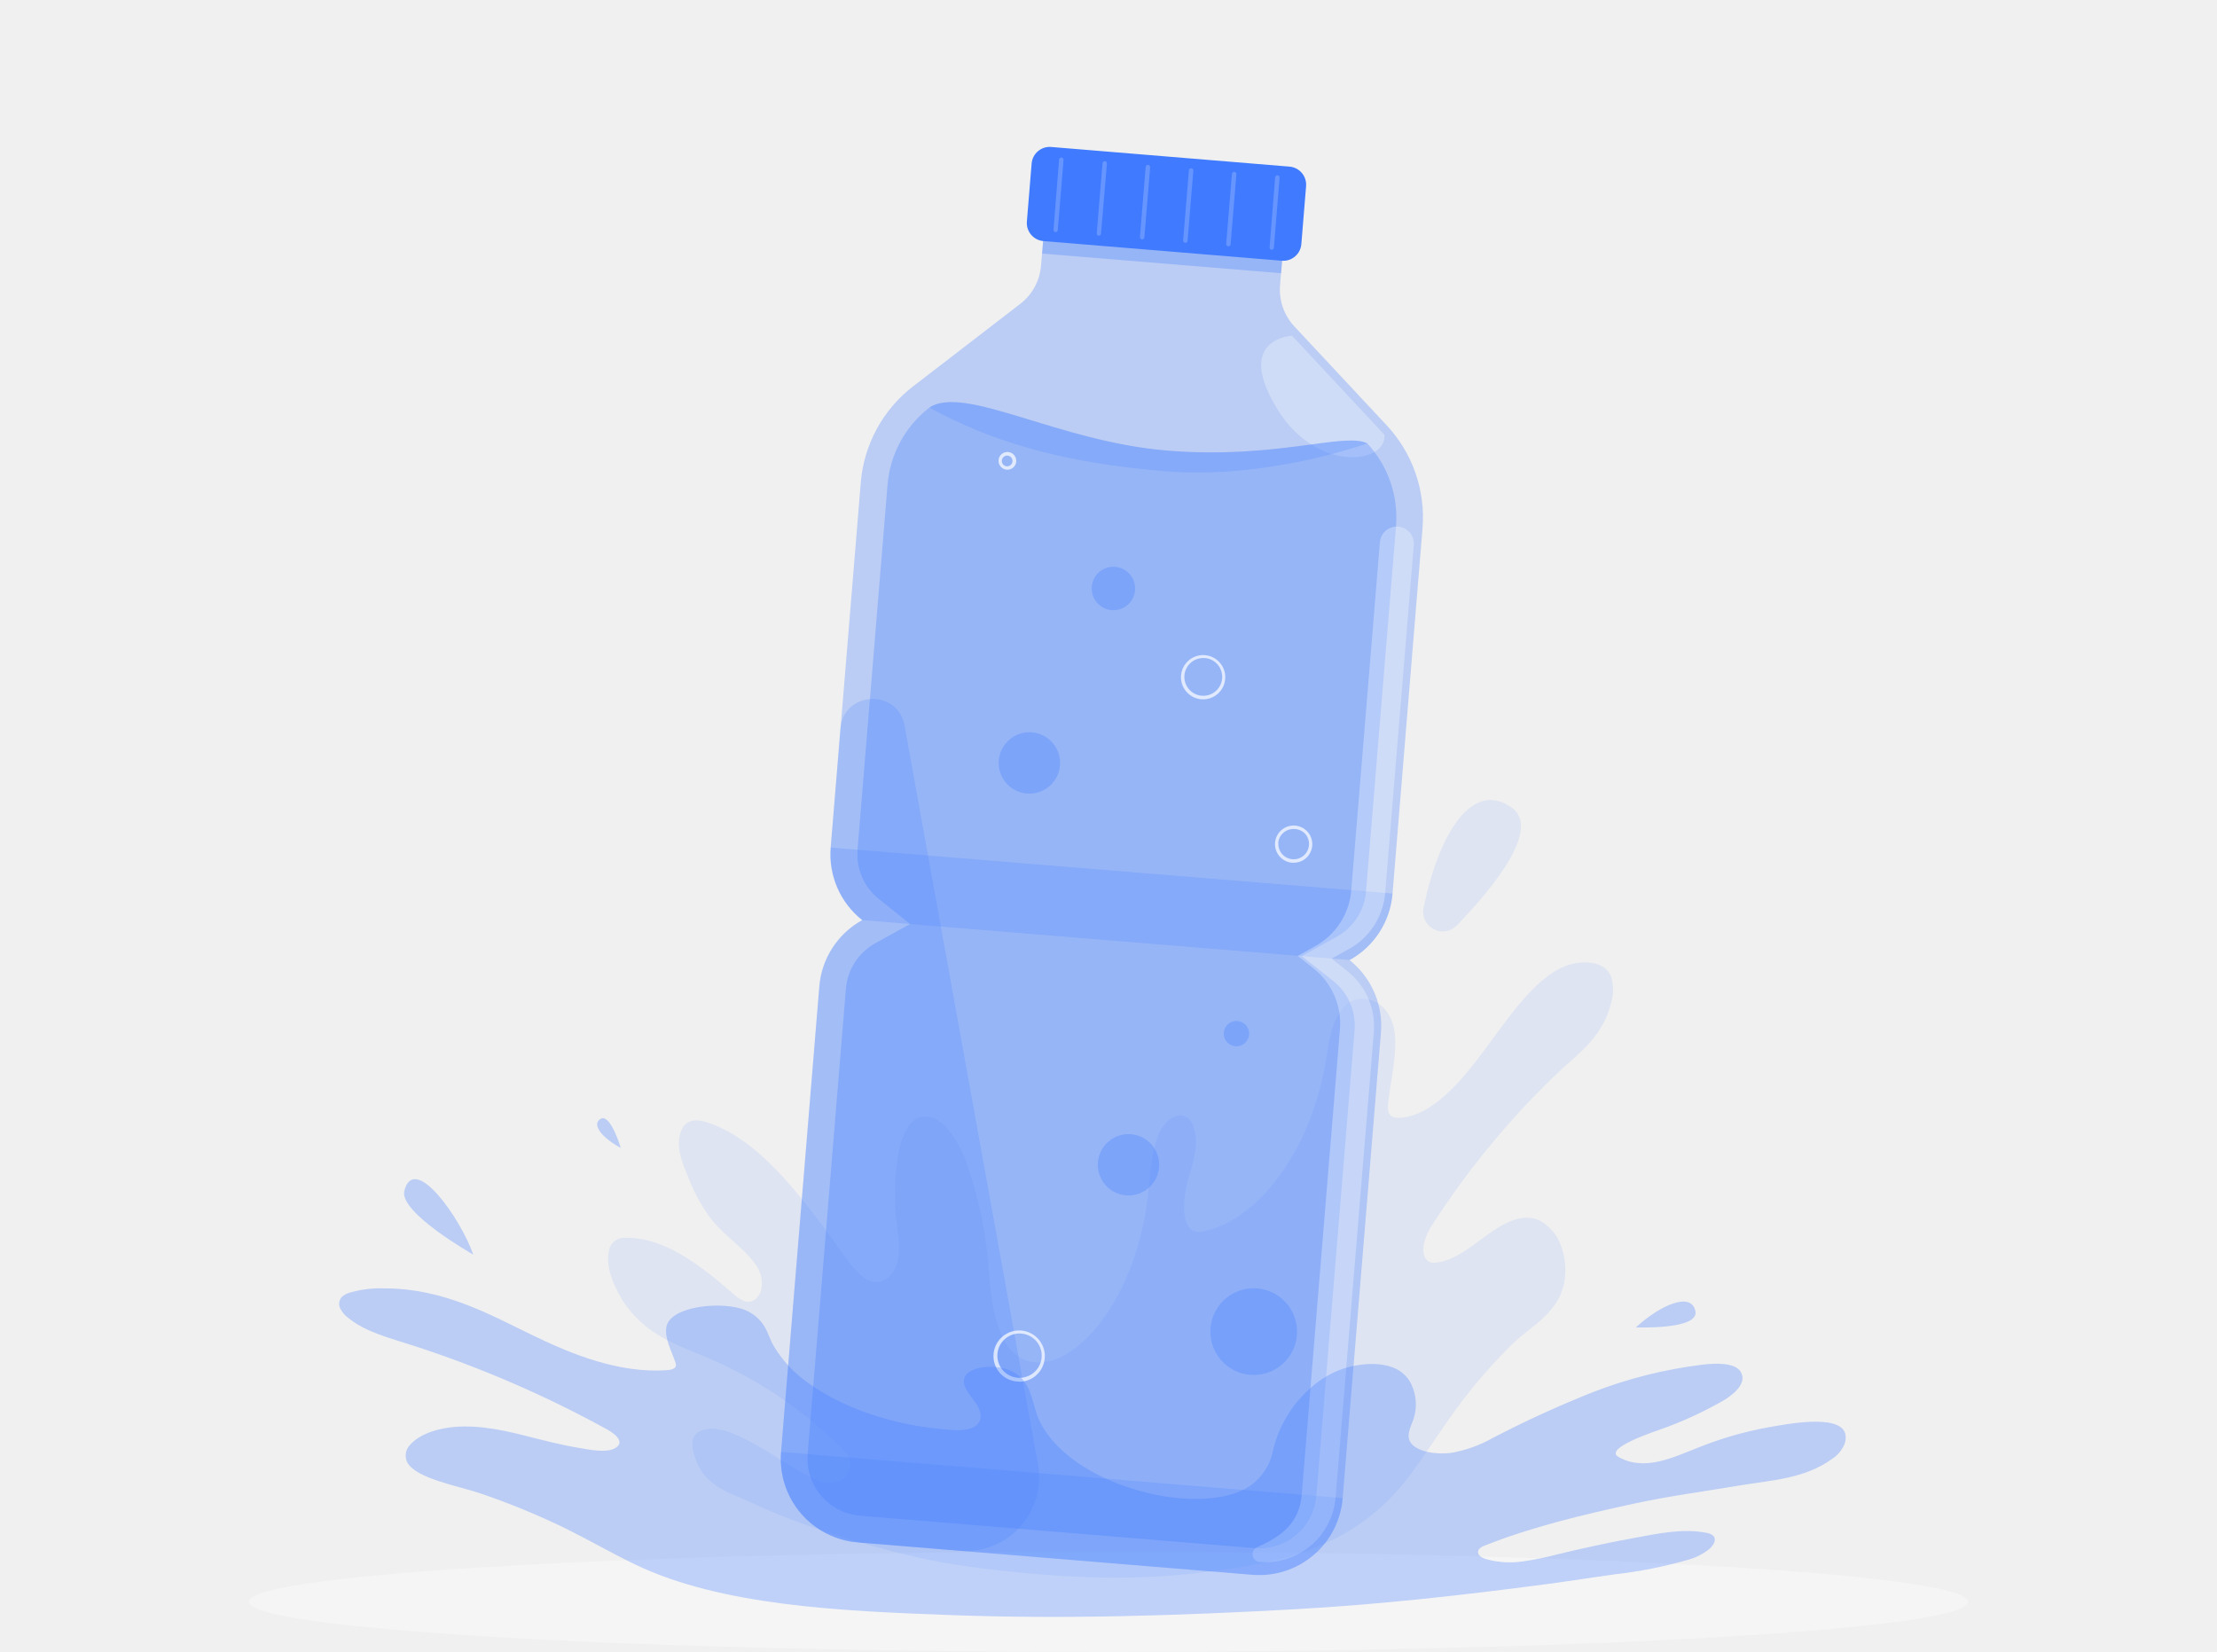
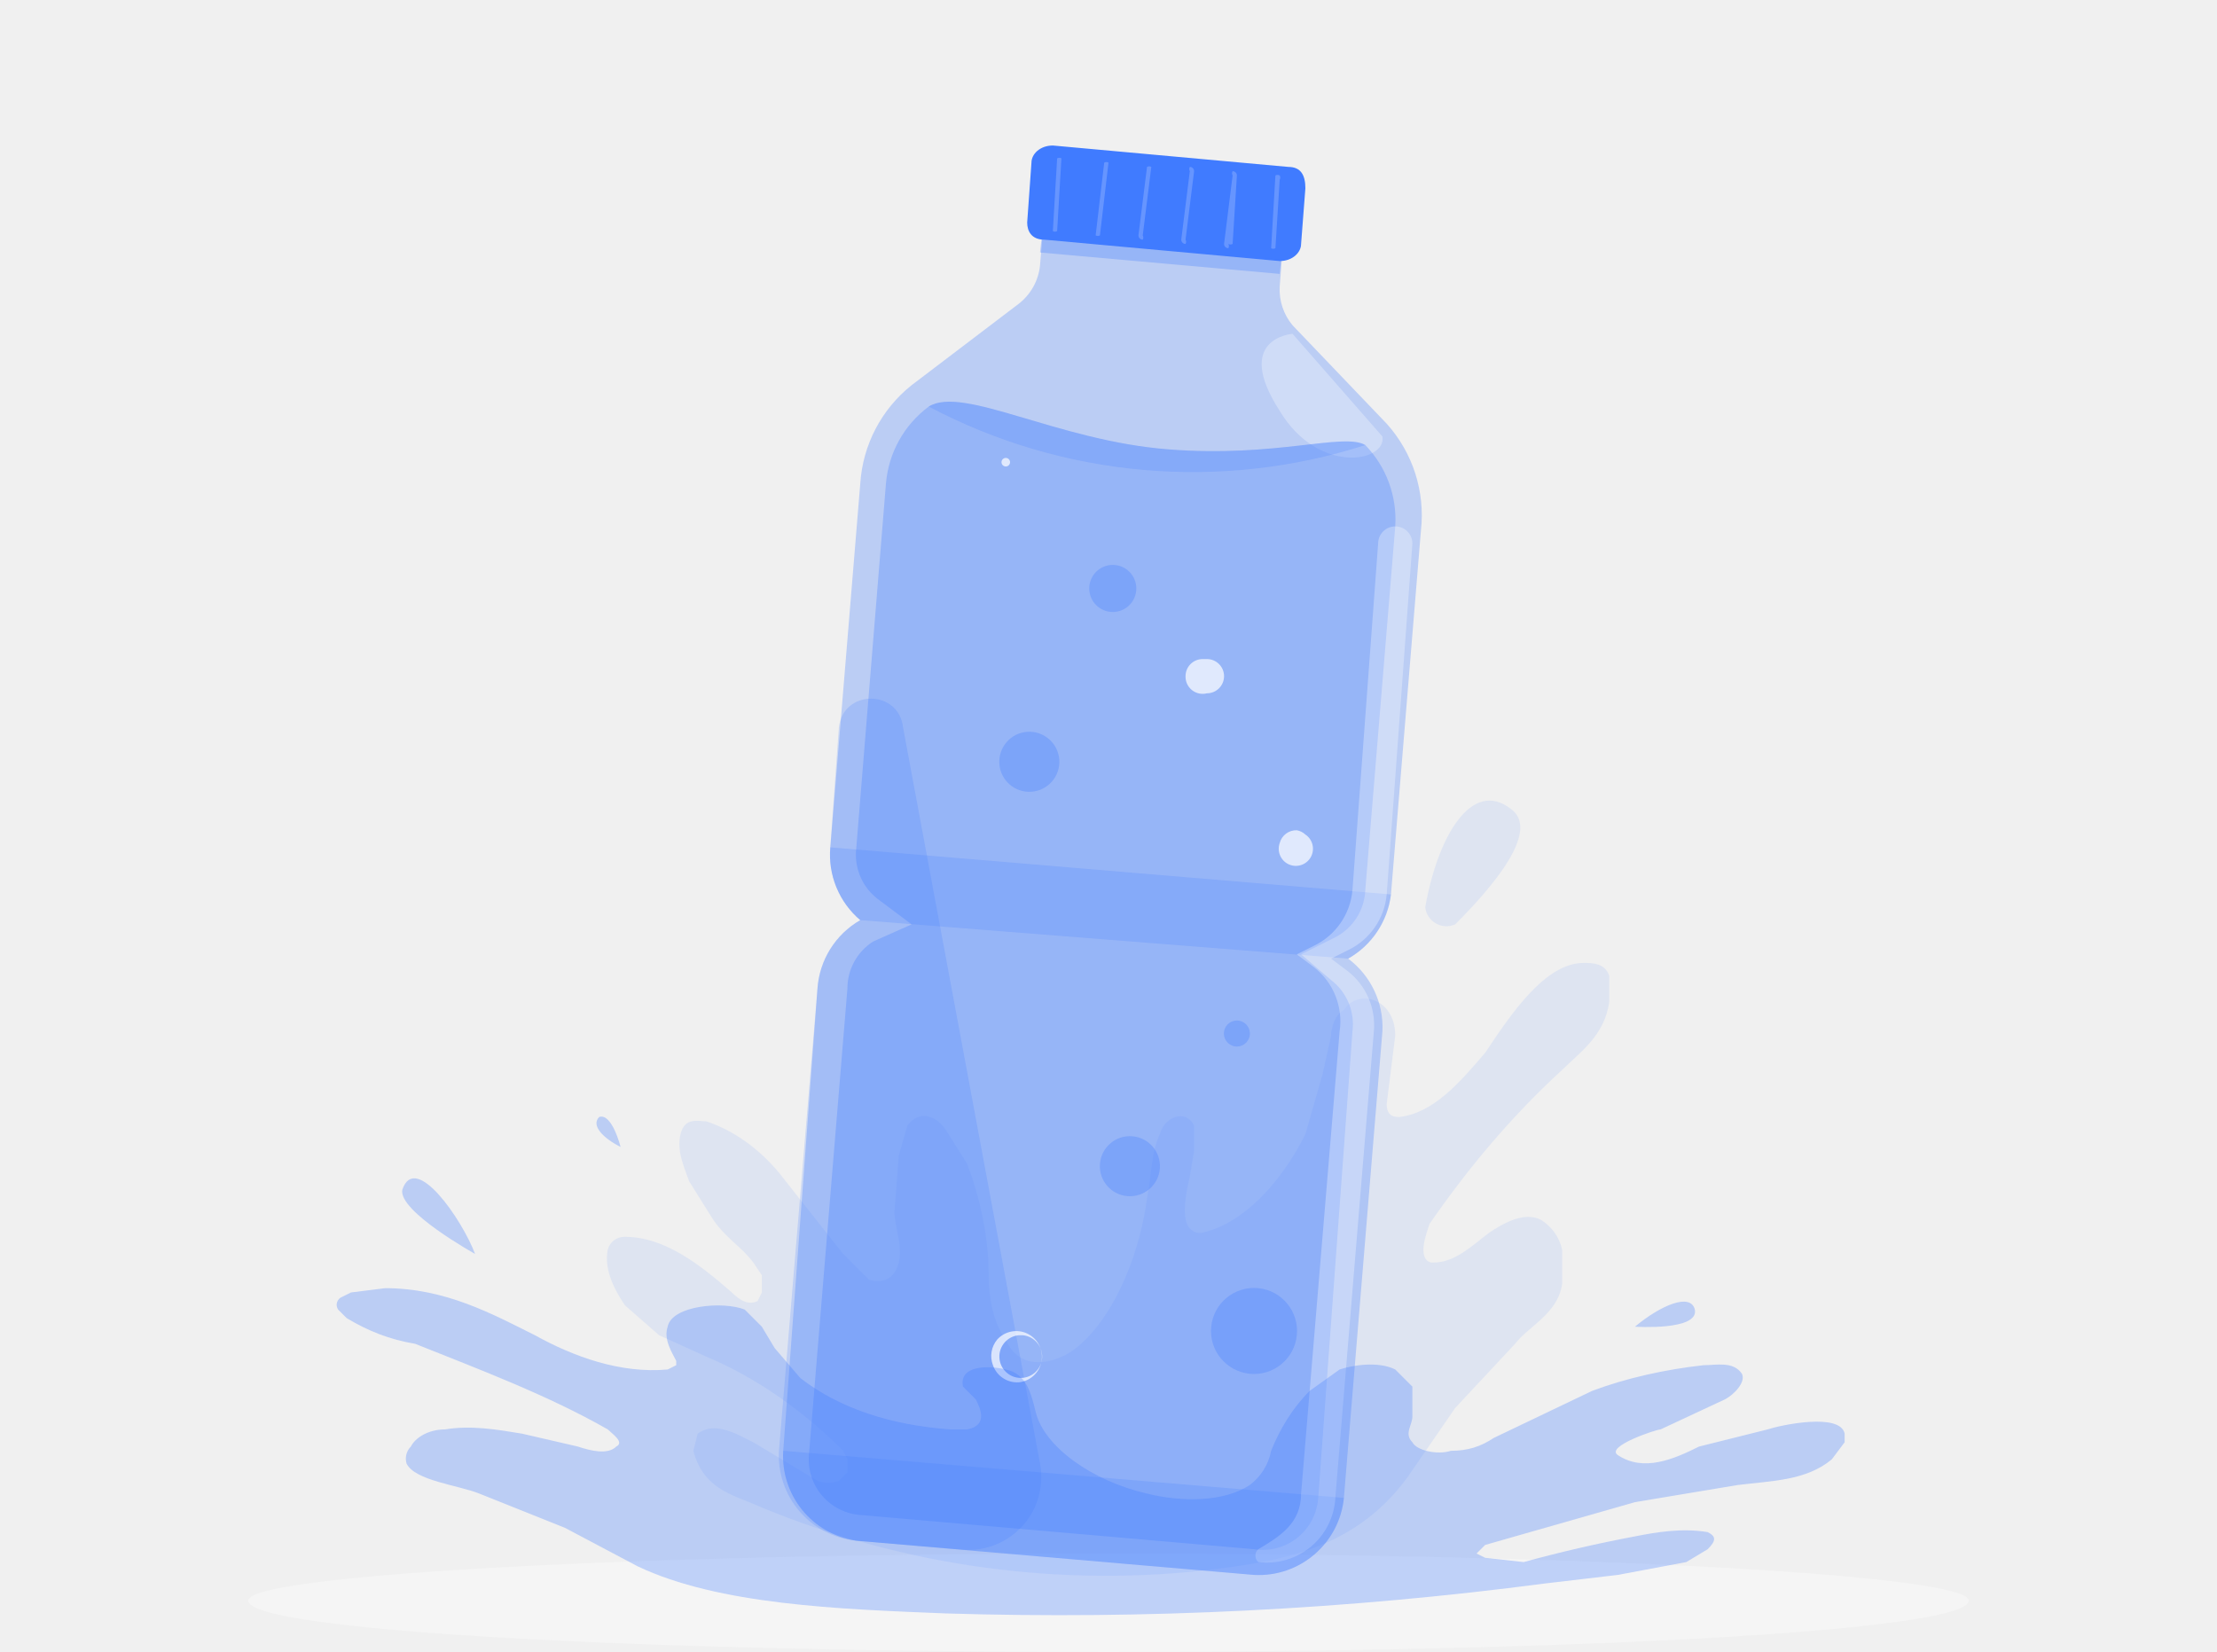
- <svg xmlns="http://www.w3.org/2000/svg" width="518" height="386" viewBox="0 0 518 386" fill="none">
-   <g clip-path="url(#clip0_149_581)">
-     <path d="M259 386C369.937 386 459.87 380.75 459.87 374.273C459.87 367.797 369.937 362.546 259 362.546C148.062 362.546 58.13 367.797 58.13 374.273C58.13 380.75 148.062 386 259 386Z" fill="#F5F5F5" />
-     <path opacity="0.1" d="M142.243 292.403C142.367 291.47 142.844 290.62 143.577 290.028C144.309 289.437 145.241 289.148 146.179 289.223C155.048 289.088 163.346 295.356 171.043 302.079C172.753 303.56 174.607 305.093 176.524 303.54C177.117 303.049 177.55 302.392 177.767 301.654C178.099 300.447 178.099 299.173 177.767 297.966C177.482 296.97 177.007 296.037 176.368 295.221C173.022 290.818 168.951 288.705 165.646 284.157C163.795 281.552 162.261 278.735 161.077 275.766C160.041 273.156 157.969 268.939 158.798 265.407C159.72 261.18 162.88 261.543 164.796 262.123C170.857 263.936 176.513 268.256 181.652 273.632C187.132 279.35 192.095 286.239 197.037 293.087C198.901 295.687 200.87 298.36 203.253 299.303C205.635 300.245 208.65 298.722 209.655 294.972C210.66 291.222 209.479 286.913 209.23 283.183C208.898 278.733 209.113 274.259 209.873 269.861C210.209 267.536 210.994 265.299 212.183 263.273C214.856 259.357 218.813 260.735 221.403 263.697C223.38 266.176 224.909 268.98 225.92 271.985C228.827 280.286 230.57 288.949 231.1 297.728C231.494 303.167 232.323 308.833 234.561 313.049C238.176 319.866 244.921 319.327 250.152 315.753C259.259 309.538 266.283 295.49 268.158 279.785C268.769 274.668 268.925 269.136 270.789 264.847C272.416 261.139 276.591 258.632 278.632 262.63C279.454 264.63 279.684 266.823 279.295 268.95C278.929 271.056 278.413 273.133 277.751 275.165C276.715 278.687 275.679 285.286 278.477 287.348C278.894 287.601 279.361 287.76 279.846 287.814C280.331 287.868 280.822 287.815 281.284 287.659C290.442 285.752 298.958 277.134 304.553 265.106C306.58 260.58 308.128 255.855 309.173 251.007C309.847 248.044 310.126 244.864 310.872 241.922C311.35 239.607 312.318 237.42 313.711 235.51C317.275 231.242 325.501 233.251 325.967 242.399C326.247 247.692 324.838 252.872 324.32 258.052C323.998 261.284 325.998 261.263 327.49 261.159C334.638 260.434 340.958 253.224 346.562 245.724C353.224 236.805 360.6 225.223 369.696 224.881C371.768 224.808 375.218 225.078 376.461 228.279C377.038 230.24 377.038 232.326 376.461 234.287C374.617 241.932 369.209 245.879 365.065 249.66C353.382 260.618 343.106 272.986 334.472 286.478C333.157 288.55 331.799 291.968 333.053 293.999C333.293 294.385 333.643 294.69 334.059 294.875C334.475 295.06 334.936 295.115 335.384 295.034C339.663 294.703 343.672 291.305 347.578 288.487C351.483 285.67 355.918 283.204 360.01 285.328C361.271 286.085 362.37 287.084 363.244 288.268C364.117 289.453 364.746 290.798 365.097 292.227C365.828 294.731 365.945 297.375 365.438 299.934C363.936 306.968 357.44 310.128 353.866 313.598C348.945 318.346 344.439 323.507 340.398 329.024C336.669 334.131 333.146 339.725 329.417 344.739C315.949 362.691 297.301 365.354 280.725 367.436C262.688 369.694 244.61 368.472 226.677 366.1C213.633 364.359 200.777 360.651 188.044 356.248C183.672 354.663 179.331 352.933 175.042 350.882C170.432 348.686 163.646 347.329 161.875 338.678C161.502 336.814 161.937 335.301 163.17 334.607C166.993 332.432 172.442 335.343 176.037 337.259C180.999 339.911 185.703 343.692 190.8 345.733C191.619 346.136 192.512 346.368 193.423 346.416C194.335 346.464 195.247 346.327 196.104 346.013C196.945 345.66 197.637 345.027 198.062 344.221C198.604 343.17 198.737 341.956 198.435 340.812C198.225 340.195 197.87 339.637 197.399 339.186C188.225 329.784 177.263 322.31 165.159 317.204C161.274 315.536 157.306 314.168 153.566 311.806C150.543 309.937 147.934 307.469 145.9 304.555C144.159 301.768 141.362 296.847 142.243 292.403Z" fill="#407BFF" />
-     <path opacity="0.1" d="M340.398 216.251C339.706 216.969 338.799 217.441 337.814 217.597C336.83 217.753 335.821 217.584 334.941 217.116C334.061 216.648 333.357 215.906 332.936 215.002C332.515 214.099 332.4 213.083 332.608 212.108C336.182 194.756 343.952 182.138 353.193 188.685C360.093 193.564 349.277 207.021 340.398 216.251Z" fill="#407BFF" />
-     <path opacity="0.3" d="M315.328 224.353C318.154 222.793 320.55 220.557 322.302 217.846C324.053 215.134 325.106 212.031 325.367 208.814L332.37 123.504C332.733 119.119 332.175 114.706 330.732 110.549C329.288 106.393 326.992 102.584 323.989 99.367L302.409 76.255C301.221 74.977 300.313 73.466 299.74 71.819C299.168 70.171 298.944 68.422 299.083 66.683L300.119 54.19L244.268 49.601L243.232 62.094C243.09 63.832 242.585 65.522 241.752 67.054C240.919 68.586 239.776 69.928 238.394 70.993L213.323 90.292C209.838 92.978 206.952 96.362 204.851 100.228C202.749 104.094 201.478 108.356 201.119 112.741L194.105 198.05C193.84 201.263 194.374 204.492 195.659 207.449C196.944 210.406 198.941 213 201.471 214.998C198.645 216.557 196.25 218.793 194.5 221.504C192.749 224.216 191.699 227.32 191.443 230.537L182.502 339.31C182.081 344.482 183.73 349.609 187.086 353.566C190.443 357.522 195.233 359.985 200.404 360.412L292.608 367.985C295.169 368.196 297.746 367.901 300.192 367.117C302.639 366.332 304.907 365.073 306.866 363.411C308.826 361.75 310.439 359.719 311.614 357.434C312.788 355.149 313.501 352.655 313.712 350.095L322.652 241.321C322.926 238.108 322.4 234.877 321.122 231.917C319.844 228.956 317.854 226.357 315.328 224.353Z" fill="#407BFF" />
-     <path opacity="0.3" d="M244.284 49.62L243.492 59.252L299.331 63.843L300.123 54.21L244.284 49.62Z" fill="#407BFF" />
-     <path opacity="0.3" d="M323.471 101.594L301.891 78.462C301.891 78.462 287.977 79.063 298.783 96.124C307.993 110.555 324.04 108.307 323.471 101.594Z" fill="white" />
-     <path opacity="0.2" d="M182.512 339.269C182.091 344.44 183.74 349.568 187.096 353.524C190.453 357.481 195.243 359.943 200.414 360.371L292.618 367.944C295.179 368.155 297.756 367.86 300.202 367.075C302.649 366.29 304.916 365.031 306.876 363.37C308.836 361.709 310.449 359.677 311.624 357.393C312.798 355.108 313.511 352.614 313.721 350.053L182.512 339.269Z" fill="#407BFF" />
-     <path opacity="0.3" d="M319.441 103.594C321.851 106.178 323.694 109.236 324.854 112.574C326.013 115.912 326.463 119.454 326.175 122.976L319.171 208.296C318.989 210.489 318.268 212.603 317.071 214.45C315.875 216.297 314.24 217.82 312.313 218.883L304.16 223.4L311.464 229.19C313.192 230.552 314.556 232.321 315.434 234.338C316.313 236.355 316.678 238.559 316.498 240.751L307.558 349.525C307.27 353.05 305.595 356.316 302.901 358.608C300.207 360.9 296.714 362.029 293.188 361.749L200.984 354.176C199.233 354.037 197.527 353.555 195.962 352.757C194.398 351.959 193.006 350.86 191.866 349.524C190.726 348.188 189.86 346.64 189.318 344.97C188.776 343.299 188.569 341.538 188.708 339.787L197.649 231.014C197.827 228.819 198.546 226.703 199.741 224.854C200.935 223.005 202.569 221.481 204.496 220.416L212.65 215.899L205.398 210.108C203.67 208.747 202.306 206.978 201.427 204.961C200.549 202.944 200.183 200.74 200.363 198.547L207.377 113.238C207.667 109.716 208.69 106.294 210.38 103.19C212.069 100.086 214.388 97.369 217.187 95.213C225.475 89.857 247.232 103.19 272.707 105.282C298.182 107.375 314.116 100.911 319.441 103.594Z" fill="#407BFF" />
-     <path opacity="0.2" d="M272.655 105.293C247.19 103.221 225.413 89.857 217.125 95.213C231.629 103.19 248.205 108.131 272.251 110.11C296.296 112.088 319.44 103.594 319.44 103.594C314.115 100.911 298.119 107.395 272.655 105.293Z" fill="#407BFF" />
-     <path opacity="0.2" d="M194.116 198.05C193.851 201.263 194.385 204.492 195.67 207.449C196.955 210.406 198.952 213 201.482 214.998L315.328 224.322C318.154 222.762 320.55 220.526 322.302 217.815C324.054 215.103 325.107 212 325.367 208.782L194.116 198.05Z" fill="#407BFF" />
-     <path d="M301.29 38.932L245.608 34.34C243.275 34.148 241.23 35.882 241.039 38.215L239.928 51.761C239.737 54.093 241.473 56.139 243.805 56.332L299.488 60.924C301.82 61.116 303.865 59.381 304.057 57.049L305.167 43.503C305.358 41.171 303.622 39.124 301.29 38.932Z" fill="#407BFF" />
-     <path opacity="0.2" d="M246.631 54.242C246.563 54.236 246.496 54.218 246.435 54.187C246.374 54.156 246.32 54.113 246.276 54.061C246.232 54.009 246.198 53.949 246.177 53.884C246.156 53.819 246.148 53.75 246.154 53.682L247.459 37.294C247.47 37.156 247.536 37.029 247.641 36.94C247.745 36.85 247.882 36.806 248.019 36.817C248.156 36.828 248.284 36.893 248.373 36.998C248.462 37.103 248.506 37.239 248.495 37.377L247.149 53.755C247.141 53.887 247.083 54.011 246.986 54.101C246.89 54.192 246.763 54.242 246.631 54.242Z" fill="white" />
-     <path opacity="0.2" d="M256.731 55.07C256.663 55.065 256.597 55.047 256.536 55.016C256.475 54.984 256.421 54.942 256.377 54.89C256.332 54.838 256.299 54.778 256.278 54.713C256.257 54.648 256.249 54.579 256.255 54.511L257.602 38.133C257.615 37.996 257.68 37.87 257.785 37.781C257.889 37.692 258.024 37.648 258.161 37.656C258.229 37.661 258.295 37.68 258.355 37.711C258.415 37.742 258.469 37.785 258.512 37.837C258.556 37.89 258.588 37.95 258.608 38.015C258.628 38.08 258.634 38.148 258.627 38.216L257.249 54.594C257.237 54.723 257.177 54.843 257.081 54.931C256.986 55.019 256.861 55.068 256.731 55.07Z" fill="white" />
-     <path opacity="0.2" d="M266.822 55.941C266.754 55.935 266.688 55.917 266.627 55.886C266.566 55.855 266.512 55.812 266.467 55.76C266.423 55.708 266.39 55.648 266.369 55.583C266.348 55.518 266.34 55.449 266.346 55.381L267.692 39.003C267.708 38.867 267.774 38.743 267.878 38.655C267.982 38.566 268.116 38.52 268.252 38.526C268.32 38.532 268.386 38.55 268.447 38.581C268.508 38.612 268.562 38.655 268.606 38.707C268.651 38.759 268.684 38.819 268.705 38.884C268.726 38.949 268.734 39.018 268.728 39.086L267.382 55.464C267.376 55.532 267.358 55.599 267.327 55.659C267.296 55.72 267.253 55.774 267.201 55.819C267.149 55.863 267.089 55.897 267.024 55.917C266.959 55.938 266.89 55.946 266.822 55.941Z" fill="white" />
-     <path opacity="0.2" d="M276.923 56.728C276.855 56.723 276.788 56.704 276.727 56.673C276.666 56.642 276.612 56.599 276.568 56.547C276.524 56.495 276.49 56.435 276.469 56.37C276.448 56.305 276.44 56.236 276.446 56.169L277.793 39.79C277.806 39.654 277.872 39.528 277.976 39.439C278.081 39.35 278.215 39.305 278.352 39.314C278.42 39.319 278.486 39.338 278.546 39.369C278.607 39.4 278.66 39.443 278.704 39.495C278.747 39.547 278.78 39.608 278.799 39.672C278.819 39.737 278.826 39.806 278.819 39.873L277.472 56.251C277.468 56.319 277.45 56.385 277.421 56.446C277.391 56.507 277.349 56.561 277.298 56.605C277.247 56.65 277.187 56.684 277.123 56.705C277.058 56.726 276.99 56.733 276.923 56.728Z" fill="white" />
-     <path opacity="0.2" d="M286.972 57.557C286.904 57.551 286.838 57.533 286.777 57.502C286.716 57.471 286.662 57.428 286.618 57.376C286.574 57.324 286.54 57.264 286.519 57.199C286.498 57.134 286.49 57.065 286.496 56.997L287.843 40.619C287.861 40.485 287.928 40.361 288.031 40.273C288.134 40.185 288.267 40.139 288.402 40.142C288.47 40.148 288.537 40.166 288.598 40.197C288.658 40.228 288.713 40.271 288.757 40.323C288.801 40.375 288.835 40.435 288.856 40.5C288.877 40.565 288.884 40.634 288.879 40.702L287.532 57.08C287.528 57.149 287.51 57.216 287.48 57.277C287.449 57.339 287.407 57.394 287.354 57.438C287.302 57.483 287.241 57.516 287.176 57.537C287.11 57.557 287.041 57.564 286.972 57.557Z" fill="white" />
-     <path opacity="0.2" d="M297.115 58.385C297.046 58.38 296.98 58.361 296.919 58.331C296.858 58.3 296.804 58.257 296.76 58.205C296.716 58.153 296.682 58.093 296.661 58.028C296.64 57.962 296.632 57.894 296.638 57.826L297.943 41.437C297.957 41.301 298.022 41.175 298.127 41.086C298.231 40.997 298.366 40.952 298.503 40.961C298.639 40.974 298.764 41.04 298.851 41.145C298.938 41.25 298.981 41.385 298.969 41.52L297.633 57.909C297.62 58.038 297.56 58.158 297.464 58.246C297.369 58.334 297.244 58.383 297.115 58.385Z" fill="white" />
-     <path opacity="0.2" d="M211.344 169.552C209.77 160.839 197.079 161.461 196.353 170.277L194.074 198.05C193.809 201.263 194.343 204.492 195.628 207.449C196.913 210.406 198.91 213 201.44 214.998C198.614 216.557 196.219 218.793 194.468 221.504C192.718 224.216 191.668 227.32 191.412 230.537L182.471 339.31C182.05 344.482 183.698 349.609 187.055 353.566C190.412 357.522 195.202 359.985 200.373 360.412L224.201 362.37C226.826 362.585 229.466 362.194 231.915 361.227C234.365 360.259 236.56 358.742 238.33 356.792C240.1 354.841 241.399 352.51 242.125 349.979C242.851 347.447 242.985 344.782 242.517 342.19L211.344 169.552Z" fill="#407BFF" />
-     <path opacity="0.3" d="M303.03 311.982C302.866 313.979 302.113 315.883 300.867 317.452C299.621 319.021 297.938 320.185 296.03 320.798C294.122 321.41 292.076 321.443 290.149 320.893C288.222 320.342 286.502 319.233 285.206 317.705C283.91 316.177 283.096 314.3 282.867 312.309C282.638 310.319 283.004 308.305 283.919 306.523C284.835 304.741 286.258 303.27 288.009 302.296C289.76 301.323 291.761 300.89 293.758 301.053C296.436 301.275 298.917 302.551 300.655 304.6C302.394 306.649 303.248 309.304 303.03 311.982Z" fill="#407BFF" />
-     <path opacity="0.3" d="M270.821 272.752C270.706 274.165 270.174 275.512 269.293 276.623C268.411 277.734 267.22 278.559 265.87 278.993C264.52 279.427 263.072 279.451 261.708 279.061C260.345 278.672 259.127 277.887 258.21 276.806C257.292 275.725 256.716 274.396 256.554 272.987C256.392 271.579 256.651 270.153 257.299 268.892C257.947 267.631 258.955 266.59 260.194 265.901C261.434 265.213 262.85 264.907 264.263 265.024C266.157 265.182 267.91 266.084 269.139 267.533C270.368 268.981 270.973 270.858 270.821 272.752Z" fill="#407BFF" />
-     <path opacity="0.3" d="M240.849 185.433C239.433 185.498 238.03 185.143 236.816 184.412C235.602 183.681 234.632 182.606 234.029 181.324C233.425 180.041 233.216 178.609 233.426 177.208C233.636 175.806 234.258 174.498 235.211 173.45C236.164 172.401 237.407 171.658 238.782 171.316C240.157 170.973 241.603 171.045 242.937 171.524C244.271 172.003 245.433 172.866 246.277 174.005C247.12 175.143 247.607 176.507 247.676 177.922C247.722 178.864 247.582 179.805 247.264 180.692C246.945 181.58 246.455 182.396 245.821 183.093C245.187 183.791 244.421 184.357 243.568 184.758C242.715 185.16 241.791 185.389 240.849 185.433Z" fill="#407BFF" />
-     <path opacity="0.3" d="M260.399 142.576C259.396 142.626 258.4 142.377 257.538 141.861C256.676 141.345 255.986 140.584 255.557 139.676C255.127 138.768 254.977 137.752 255.125 136.759C255.273 135.765 255.712 134.837 256.388 134.093C257.063 133.35 257.945 132.823 258.92 132.58C259.895 132.338 260.92 132.39 261.865 132.73C262.811 133.071 263.634 133.684 264.231 134.492C264.827 135.301 265.17 136.268 265.217 137.272C265.279 138.613 264.807 139.925 263.904 140.919C263.001 141.913 261.741 142.509 260.399 142.576Z" fill="#407BFF" />
-     <path opacity="0.3" d="M291.852 241.766C291.803 242.35 291.582 242.906 291.218 243.364C290.853 243.822 290.36 244.162 289.803 244.34C289.245 244.519 288.647 244.528 288.084 244.367C287.521 244.205 287.018 243.881 286.64 243.434C286.261 242.988 286.023 242.439 285.956 241.857C285.889 241.276 285.996 240.687 286.263 240.166C286.531 239.645 286.946 239.215 287.458 238.93C287.969 238.645 288.554 238.519 289.138 238.566C289.922 238.632 290.647 239.006 291.156 239.605C291.665 240.205 291.915 240.982 291.852 241.766Z" fill="#407BFF" />
-     <path opacity="0.7" d="M238.187 322.818H237.69C236.897 322.764 236.122 322.553 235.411 322.197C234.699 321.841 234.066 321.348 233.546 320.746C233.035 320.147 232.648 319.452 232.408 318.701C232.168 317.951 232.079 317.16 232.147 316.375C232.244 315.214 232.676 314.107 233.392 313.188C234.107 312.269 235.075 311.578 236.176 311.199C237.278 310.821 238.466 310.772 239.595 311.057C240.724 311.342 241.746 311.95 242.535 312.807C243.325 313.663 243.848 314.731 244.041 315.879C244.234 317.028 244.088 318.208 243.621 319.275C243.155 320.342 242.387 321.25 241.413 321.889C240.439 322.527 239.3 322.868 238.135 322.87L238.187 322.818ZM238.187 311.589C237.009 311.595 235.868 312.002 234.952 312.744C234.037 313.485 233.401 314.517 233.151 315.668C232.901 316.819 233.051 318.022 233.576 319.076C234.101 320.131 234.97 320.975 236.039 321.47C237.109 321.964 238.315 322.079 239.458 321.796C240.602 321.513 241.615 320.848 242.33 319.912C243.045 318.975 243.419 317.823 243.391 316.645C243.363 315.467 242.935 314.334 242.176 313.433C241.734 312.909 241.192 312.478 240.582 312.165C239.972 311.852 239.306 311.663 238.622 311.61L238.187 311.589Z" fill="white" />
-     <path opacity="0.7" d="M302.263 201.593H301.901C300.75 201.498 299.684 200.951 298.937 200.071C298.189 199.191 297.821 198.051 297.912 196.9C298.007 195.748 298.556 194.68 299.438 193.932C300.32 193.184 301.463 192.817 302.616 192.912C303.766 193.007 304.832 193.554 305.58 194.434C306.328 195.314 306.696 196.454 306.604 197.605C306.506 198.757 305.959 199.825 305.081 200.578C304.292 201.24 303.293 201.6 302.263 201.593ZM298.689 196.942C298.638 197.646 298.796 198.35 299.143 198.965C299.49 199.58 300.011 200.079 300.641 200.399C301.271 200.719 301.981 200.845 302.683 200.763C303.384 200.681 304.046 200.393 304.584 199.936C304.943 199.631 305.239 199.259 305.455 198.84C305.67 198.421 305.801 197.963 305.839 197.494C305.878 197.024 305.823 196.552 305.679 196.103C305.535 195.655 305.303 195.239 304.998 194.88C304.682 194.531 304.299 194.249 303.872 194.05C303.445 193.851 302.983 193.738 302.512 193.72C302.043 193.68 301.571 193.734 301.123 193.877C300.675 194.02 300.259 194.25 299.9 194.554C299.541 194.858 299.246 195.231 299.031 195.649C298.816 196.068 298.686 196.525 298.648 196.994L298.689 196.942Z" fill="white" />
-     <path opacity="0.7" d="M235.327 109.747H235.172C234.637 109.694 234.143 109.436 233.795 109.026C233.447 108.616 233.272 108.087 233.307 107.551C233.333 107.148 233.477 106.761 233.72 106.439C233.963 106.116 234.295 105.872 234.675 105.735C235.055 105.599 235.467 105.577 235.86 105.671C236.252 105.766 236.609 105.973 236.885 106.267C237.162 106.562 237.346 106.93 237.416 107.328C237.485 107.726 237.437 108.135 237.277 108.506C237.117 108.877 236.852 109.193 236.515 109.415C236.178 109.637 235.783 109.756 235.379 109.757L235.327 109.747ZM234.074 107.613C234.054 107.86 234.108 108.107 234.229 108.323C234.35 108.539 234.531 108.714 234.752 108.827C234.972 108.94 235.221 108.985 235.467 108.957C235.713 108.929 235.945 108.828 236.134 108.668C236.323 108.508 236.46 108.296 236.528 108.058C236.597 107.82 236.593 107.567 236.518 107.331C236.443 107.095 236.299 106.887 236.106 106.733C235.912 106.578 235.678 106.484 235.431 106.463C235.266 106.447 235.099 106.465 234.941 106.515C234.783 106.564 234.637 106.645 234.51 106.752C234.384 106.859 234.28 106.991 234.205 107.138C234.13 107.286 234.085 107.448 234.074 107.613Z" fill="white" />
-     <path opacity="0.7" d="M281.14 163.398H280.705C280.023 163.345 279.358 163.157 278.749 162.845C278.14 162.533 277.599 162.104 277.157 161.582C276.715 161.06 276.38 160.455 276.173 159.803C275.966 159.151 275.89 158.465 275.949 157.783C276.038 156.783 276.415 155.83 277.035 155.04C277.655 154.251 278.492 153.658 279.443 153.335C280.393 153.012 281.418 152.972 282.391 153.221C283.364 153.469 284.244 153.995 284.923 154.734C285.603 155.473 286.053 156.394 286.218 157.385C286.384 158.375 286.258 159.392 285.856 160.313C285.454 161.233 284.793 162.016 283.954 162.568C283.115 163.119 282.134 163.415 281.129 163.419L281.14 163.398ZM281.14 153.764C280.097 153.759 279.087 154.127 278.291 154.8C277.396 155.557 276.837 156.637 276.737 157.804C276.678 158.528 276.799 159.256 277.089 159.922C277.378 160.589 277.828 161.174 278.397 161.625C278.966 162.077 279.638 162.381 280.353 162.512C281.068 162.642 281.804 162.594 282.496 162.372C283.188 162.15 283.815 161.762 284.321 161.24C284.827 160.718 285.197 160.08 285.398 159.382C285.598 158.684 285.624 157.947 285.472 157.236C285.321 156.525 284.996 155.863 284.527 155.308C284.153 154.863 283.693 154.498 283.175 154.233C282.658 153.968 282.092 153.808 281.513 153.764H281.14Z" fill="white" />
-     <path opacity="0.3" d="M323.636 208.689L330.329 127.337C330.371 126.818 330.311 126.294 330.151 125.798C329.991 125.302 329.735 124.842 329.397 124.444C329.06 124.047 328.647 123.72 328.183 123.482C327.719 123.245 327.212 123.101 326.692 123.059C326.173 123.015 325.65 123.074 325.154 123.232C324.657 123.391 324.197 123.646 323.8 123.983C323.402 124.32 323.075 124.732 322.837 125.196C322.599 125.659 322.455 126.165 322.414 126.685L315.721 208.037C315.503 210.741 314.618 213.349 313.144 215.627C311.671 217.905 309.655 219.782 307.278 221.089L303.206 223.358L306.863 226.248C308.995 227.928 310.677 230.108 311.762 232.595C312.847 235.082 313.299 237.799 313.079 240.503L304.139 349.276C303.6 355.803 299.497 358.983 293.727 361.521C293.361 361.685 293.059 361.966 292.87 362.319C292.681 362.673 292.614 363.079 292.68 363.475C292.747 363.871 292.942 364.233 293.237 364.506C293.531 364.778 293.907 364.945 294.307 364.981C298.656 365.336 302.968 363.95 306.296 361.128C309.624 358.305 311.695 354.277 312.054 349.929L320.994 241.156C321.216 238.451 320.764 235.734 319.68 233.246C318.595 230.759 316.911 228.579 314.778 226.901L311.121 224L315.193 221.742C317.568 220.432 319.583 218.555 321.056 216.277C322.529 214 323.416 211.393 323.636 208.689Z" fill="white" />
-     <path opacity="0.3" d="M431.173 335.115C430.054 330.039 416.089 333.043 413.198 333.509C407.582 334.528 402.084 336.114 396.788 338.243C390.956 340.533 384.18 343.9 378.14 340.419C374.649 338.409 386.77 334.442 387.868 334.038C393.02 332.228 397.993 329.946 402.724 327.221C404.641 326.082 408.35 323.357 406.754 320.591C405.428 318.302 400.673 318.519 397.783 318.871C389.024 319.944 380.432 322.098 372.204 325.284C364.201 328.463 356.365 332.049 348.728 336.026C345.769 337.696 342.551 338.855 339.207 339.455C335.561 339.973 331.095 339.196 329.655 337.176C328.215 335.156 330.07 332.794 330.495 330.764C331.095 328.336 330.843 325.776 329.78 323.512C329.075 321.995 327.892 320.751 326.413 319.969C322.466 317.898 316.498 318.664 312.53 320.301C309.959 321.39 307.61 322.942 305.599 324.88C301.55 328.649 298.709 333.534 297.436 338.917C297.115 340.603 296.465 342.209 295.523 343.644C294.581 345.078 293.365 346.313 291.945 347.277C286.392 351.017 276.218 350.799 268.438 348.924C254.856 345.702 244.496 338.171 241.999 329.666C240.787 325.615 240.197 321.378 234.747 319.793C231.225 318.757 223.849 319.483 225.423 323.937C225.995 325.158 226.742 326.289 227.64 327.294C229.08 329.189 230.614 332.763 226.335 333.913C224.95 334.207 223.526 334.277 222.119 334.12C208.36 333.198 195.701 328.609 187.495 322.145C184.82 320.043 182.552 317.47 180.803 314.552C179.829 312.946 179.477 311.216 178.41 309.631C177.39 308.105 175.951 306.907 174.266 306.181C168.982 303.912 156.571 305.093 155.701 310.066C155.234 312.759 156.913 315.681 157.773 318.239C157.927 318.562 157.964 318.929 157.876 319.275C157.628 319.928 156.643 320.115 155.804 320.166C144.709 320.902 133.945 316.592 124.631 312.096C114.768 307.331 103.911 301.126 90.205 301.053C87.371 300.924 84.534 301.249 81.803 302.017C81.111 302.201 80.468 302.533 79.917 302.991C79.582 303.339 79.36 303.78 79.278 304.257C79.197 304.733 79.261 305.223 79.461 305.663C79.906 306.576 80.568 307.365 81.388 307.963C85.532 311.34 91.334 312.708 96.628 314.448C112.335 319.539 127.522 326.112 141.984 334.079C143.445 334.897 146.035 336.793 143.983 338.223C141.932 339.652 137.767 338.73 135.312 338.326C130.857 337.601 126.579 336.441 122.238 335.353C116.498 333.903 109.806 332.587 103.59 333.789C100.306 334.421 97.374 335.768 95.83 337.591C95.298 338.124 94.948 338.812 94.829 339.555C94.71 340.299 94.828 341.062 95.167 341.735C97.301 345.536 107.029 347.173 112.344 348.986C119.149 351.308 125.802 354.052 132.266 357.201C137.788 359.936 142.916 362.93 148.511 365.613C168.495 375.195 196.405 376.428 221.362 377.36C248.454 378.396 275.669 377.516 302.688 376.014C322.372 374.916 341.694 372.75 360.984 370.202C366.527 369.477 372.038 368.586 377.56 367.83C383.165 367.187 388.709 366.089 394.136 364.546C396.086 364.048 397.906 363.137 399.471 361.873C400.953 360.495 401.419 358.693 398.767 358.175C393.214 357.066 387.495 358.33 382.067 359.314C375.975 360.433 369.939 361.721 363.957 363.178C361.231 363.906 358.463 364.469 355.669 364.867C352.861 365.261 350.002 365.078 347.267 364.328C346.376 364.049 345.403 363.551 345.351 362.764C345.299 361.977 346.045 361.479 346.812 361.179C357.99 356.745 369.863 353.927 381.818 351.338C389.93 349.577 398.187 348.499 406.361 347.121C413.81 345.868 421.663 345.578 428.117 340.854C429.401 340.025 430.4 338.82 430.976 337.404C431.256 336.675 431.325 335.881 431.173 335.115Z" fill="#407BFF" />
-     <path opacity="0.3" d="M110.594 293.17C107.558 284.541 96.742 269.26 94.463 278.283C93.241 283.349 110.594 293.17 110.594 293.17Z" fill="#407BFF" />
-     <path opacity="0.3" d="M382.211 310.159C387.992 304.886 395.203 301.748 396.135 306.388C397.006 310.78 382.211 310.159 382.211 310.159Z" fill="#407BFF" />
-     <path opacity="0.3" d="M145.04 268.224C141.082 266.152 137.995 262.827 140.316 261.439C142.636 260.051 145.04 268.224 145.04 268.224Z" fill="#407BFF" />
+ <svg xmlns="http://www.w3.org/2000/svg" width="518" height="386" fill="none">
+   <g clip-path="url(#a)">
+     <path d="M259 386c111 0 201-5 201-12 0-6-90-11-201-11s-201 5-201 11c0 7 90 12 201 12Z" fill="#F5F5F5" />
+     <path opacity=".1" d="M142 292a4 4 0 0 1 4-3c9 0 17 6 25 13 2 2 4 3 6 2l1-2v-4l-2-3c-3-4-7-6-10-11l-5-8c-1-3-3-7-2-11s4-3 6-3c6 2 12 6 17 12l15 19 6 6c3 1 6 0 7-4s-1-8-1-12l1-13 2-7c3-4 7-2 9 1l5 8c3 8 5 17 5 26 0 5 1 11 4 15 3 7 10 6 15 3 9-6 16-21 18-36 1-5 1-11 3-15 1-4 6-6 8-2v6l-1 6c-1 4-2 10 0 12a3 3 0 0 0 3 1c9-2 18-11 24-23l4-14 2-9c0-2 1-5 3-6 3-5 12-3 12 6l-2 16c0 3 2 3 3 3 8-1 14-8 20-15 6-9 14-21 23-21 2 0 5 0 6 3v6c-1 8-7 12-11 16-12 11-22 23-31 36-1 3-2 6-1 8a2 2 0 0 0 2 1c5 0 9-4 13-7 3-2 8-5 12-3a11 11 0 0 1 5 7v8c-1 7-8 10-11 14l-14 15-11 16c-13 18-32 20-48 22a211 211 0 0 1-106-16c-5-2-11-4-13-12l1-4c4-3 9 0 13 2l15 9a7 7 0 0 0 5 0l2-2v-3l-1-2c-9-9-20-17-32-22l-11-5-8-7c-2-3-5-8-4-13ZM340 216a5 5 0 0 1-7-4c3-17 11-30 20-23 7 5-4 18-13 27Z" fill="#407BFF" />
+     <path opacity=".3" d="M315 224a20 20 0 0 0 10-15l7-85a32 32 0 0 0-8-25l-22-23a13 13 0 0 1-3-9l1-13-56-4-1 12a13 13 0 0 1-5 9l-25 19a32 32 0 0 0-12 23l-7 85a20 20 0 0 0 7 17 20 20 0 0 0-10 16l-8 108a20 20 0 0 0 17 21l93 8a20 20 0 0 0 21-18l9-109a20 20 0 0 0-8-17Z" fill="#407BFF" />
+     <path opacity=".3" d="m244 50-1 9 56 5 1-10-56-4Z" fill="#407BFF" />
+     <path opacity=".3" d="m323 102-21-24s-14 1-3 18c9 15 25 12 24 6Z" fill="#fff" />
+     <path opacity=".2" d="M183 339a20 20 0 0 0 17 21l93 8a20 20 0 0 0 21-18l-131-11Z" fill="#407BFF" />
+     <path opacity=".3" d="M319 104a25 25 0 0 1 7 19l-7 85a13 13 0 0 1-7 11l-8 4 7 6a13 13 0 0 1 5 12l-8 109a13 13 0 0 1-15 12l-92-8a13 13 0 0 1-12-14l9-109a13 13 0 0 1 6-11l9-4-8-6a13 13 0 0 1-5-11l7-86a25 25 0 0 1 10-18c8-5 30 8 56 10 25 2 41-4 46-1Z" fill="#407BFF" />
+     <path opacity=".2" d="M273 105c-26-2-48-15-56-10a132 132 0 0 0 102 9c-5-3-21 3-46 1ZM194 198a20 20 0 0 0 7 17l114 9a20 20 0 0 0 10-15l-131-11Z" fill="#407BFF" />
+     <path d="m301 39-55-5c-3 0-5 2-5 4l-1 14c0 2 1 4 4 4l55 5c3 0 5-2 5-4l1-13c0-3-1-5-4-5Z" fill="#407BFF" />
+     <path opacity=".2" d="M247 54a1 1 0 0 1-1 0l1-17a1 1 0 0 1 1 0l-1 17ZM257 55a1 1 0 0 1-1 0l2-17a1 1 0 0 1 1 0l-2 17ZM267 56a1 1 0 0 1-1-1l2-16a1 1 0 0 1 1 0l-2 16a1 1 0 0 1 0 1ZM277 57a1 1 0 0 1-1-1l2-16a1 1 0 0 1 0-1 1 1 0 0 1 1 1l-2 16a1 1 0 0 1 0 1ZM287 58a1 1 0 0 1-1-1l2-16a1 1 0 0 1 0-1 1 1 0 0 1 1 1l-1 16a1 1 0 0 1-1 0 1 1 0 0 1 0 1ZM297 58l1-17a1 1 0 0 1 1 0 1 1 0 0 1 0 1l-1 16a1 1 0 0 1-1 0Z" fill="#fff" />
+     <path opacity=".2" d="M211 170c-1-9-14-9-15 0l-2 28a20 20 0 0 0 7 17 20 20 0 0 0-10 16l-9 108a20 20 0 0 0 18 21l24 2a17 17 0 0 0 19-20l-32-172Z" fill="#407BFF" />
+     <path opacity=".3" d="M303 312a10 10 0 1 1-20-2 10 10 0 0 1 20 2ZM271 273a7 7 0 1 1-14-1 7 7 0 0 1 14 1ZM241 185a7 7 0 1 1-1-14 7 7 0 0 1 1 14ZM260 143a5 5 0 1 1 0-11 5 5 0 0 1 0 11ZM292 242a3 3 0 1 1-6-1 3 3 0 0 1 6 1Z" fill="#407BFF" />
+     <path opacity=".7" d="M238 323a6 6 0 0 1-6-4 6 6 0 0 1 1-6 6 6 0 1 1 5 10Zm0-11a5 5 0 1 0 1 0h-1ZM302 202Zm-3-5a4 4 0 1 0 6-2 4 4 0 0 0-2-1 4 4 0 0 0-4 3ZM235 110Zm-1-2a1 1 0 0 0 1 1 1 1 0 1 0 0-2 1 1 0 0 0-1 1ZM281 163Zm0-9a4 4 0 0 0-4 4 4 4 0 0 0 5 4 4 4 0 0 0 0-8h-1Z" fill="#fff" />
+     <path opacity=".3" d="m324 209 6-82a4 4 0 0 0-8 0l-6 81a16 16 0 0 1-9 13l-4 2 4 3a16 16 0 0 1 6 15l-9 108c0 7-5 10-10 13a2 2 0 0 0 0 3 16 16 0 0 0 18-15l9-109a16 16 0 0 0-6-14l-4-3 4-2a16 16 0 0 0 9-13Z" fill="#fff" />
+     <path opacity=".3" d="M431 335c-1-5-15-2-18-1l-16 4c-6 3-13 6-19 2-3-2 9-6 10-6l15-7c2-1 5-4 4-6-2-3-6-2-9-2-9 1-18 3-26 6l-23 11c-3 2-6 3-10 3-3 1-8 0-9-2-2-2 0-4 0-6v-7l-4-4c-4-2-10-1-13 0l-7 5c-4 4-7 9-9 14a13 13 0 0 1-5 8c-6 4-16 4-24 2-13-3-24-11-26-19-1-4-2-9-7-10-4-1-11-1-10 4l3 3c1 2 3 6-2 7h-4c-14-1-26-5-35-12l-6-7-3-5-4-4c-5-2-17-1-18 4-1 3 1 6 2 8v1l-2 1c-11 1-22-3-31-8-10-5-21-11-35-11l-8 1-2 1a2 2 0 0 0-1 3l2 2c5 3 10 5 16 6 15 6 31 12 45 20 1 1 4 3 2 4-2 2-6 1-9 0l-13-3c-6-1-12-2-18-1-4 0-7 2-8 4a4 4 0 0 0-1 4c2 4 12 5 17 7l20 8 17 9c19 9 47 10 72 11a869 869 0 0 0 140-7l17-2 16-3 5-3c2-2 2-3 0-4-6-1-12 0-17 1a323 323 0 0 0-26 6l-9-1-2-1 2-2 35-10 24-4c8-1 16-1 22-6l3-4v-2ZM111 293c-3-8-14-24-17-15-1 5 17 15 17 15ZM382 310c6-5 13-8 14-4 1 5-14 4-14 4ZM145 268c-4-2-7-5-5-7 3-1 5 7 5 7Z" fill="#407BFF" />
  </g>
  <defs>
-     <clipPath id="clip0_149_581">
-       <rect width="518" height="386" fill="white" />
+     <clipPath id="a">
+       <path fill="#fff" d="M0 0h518v386H0z" />
    </clipPath>
  </defs>
</svg>
